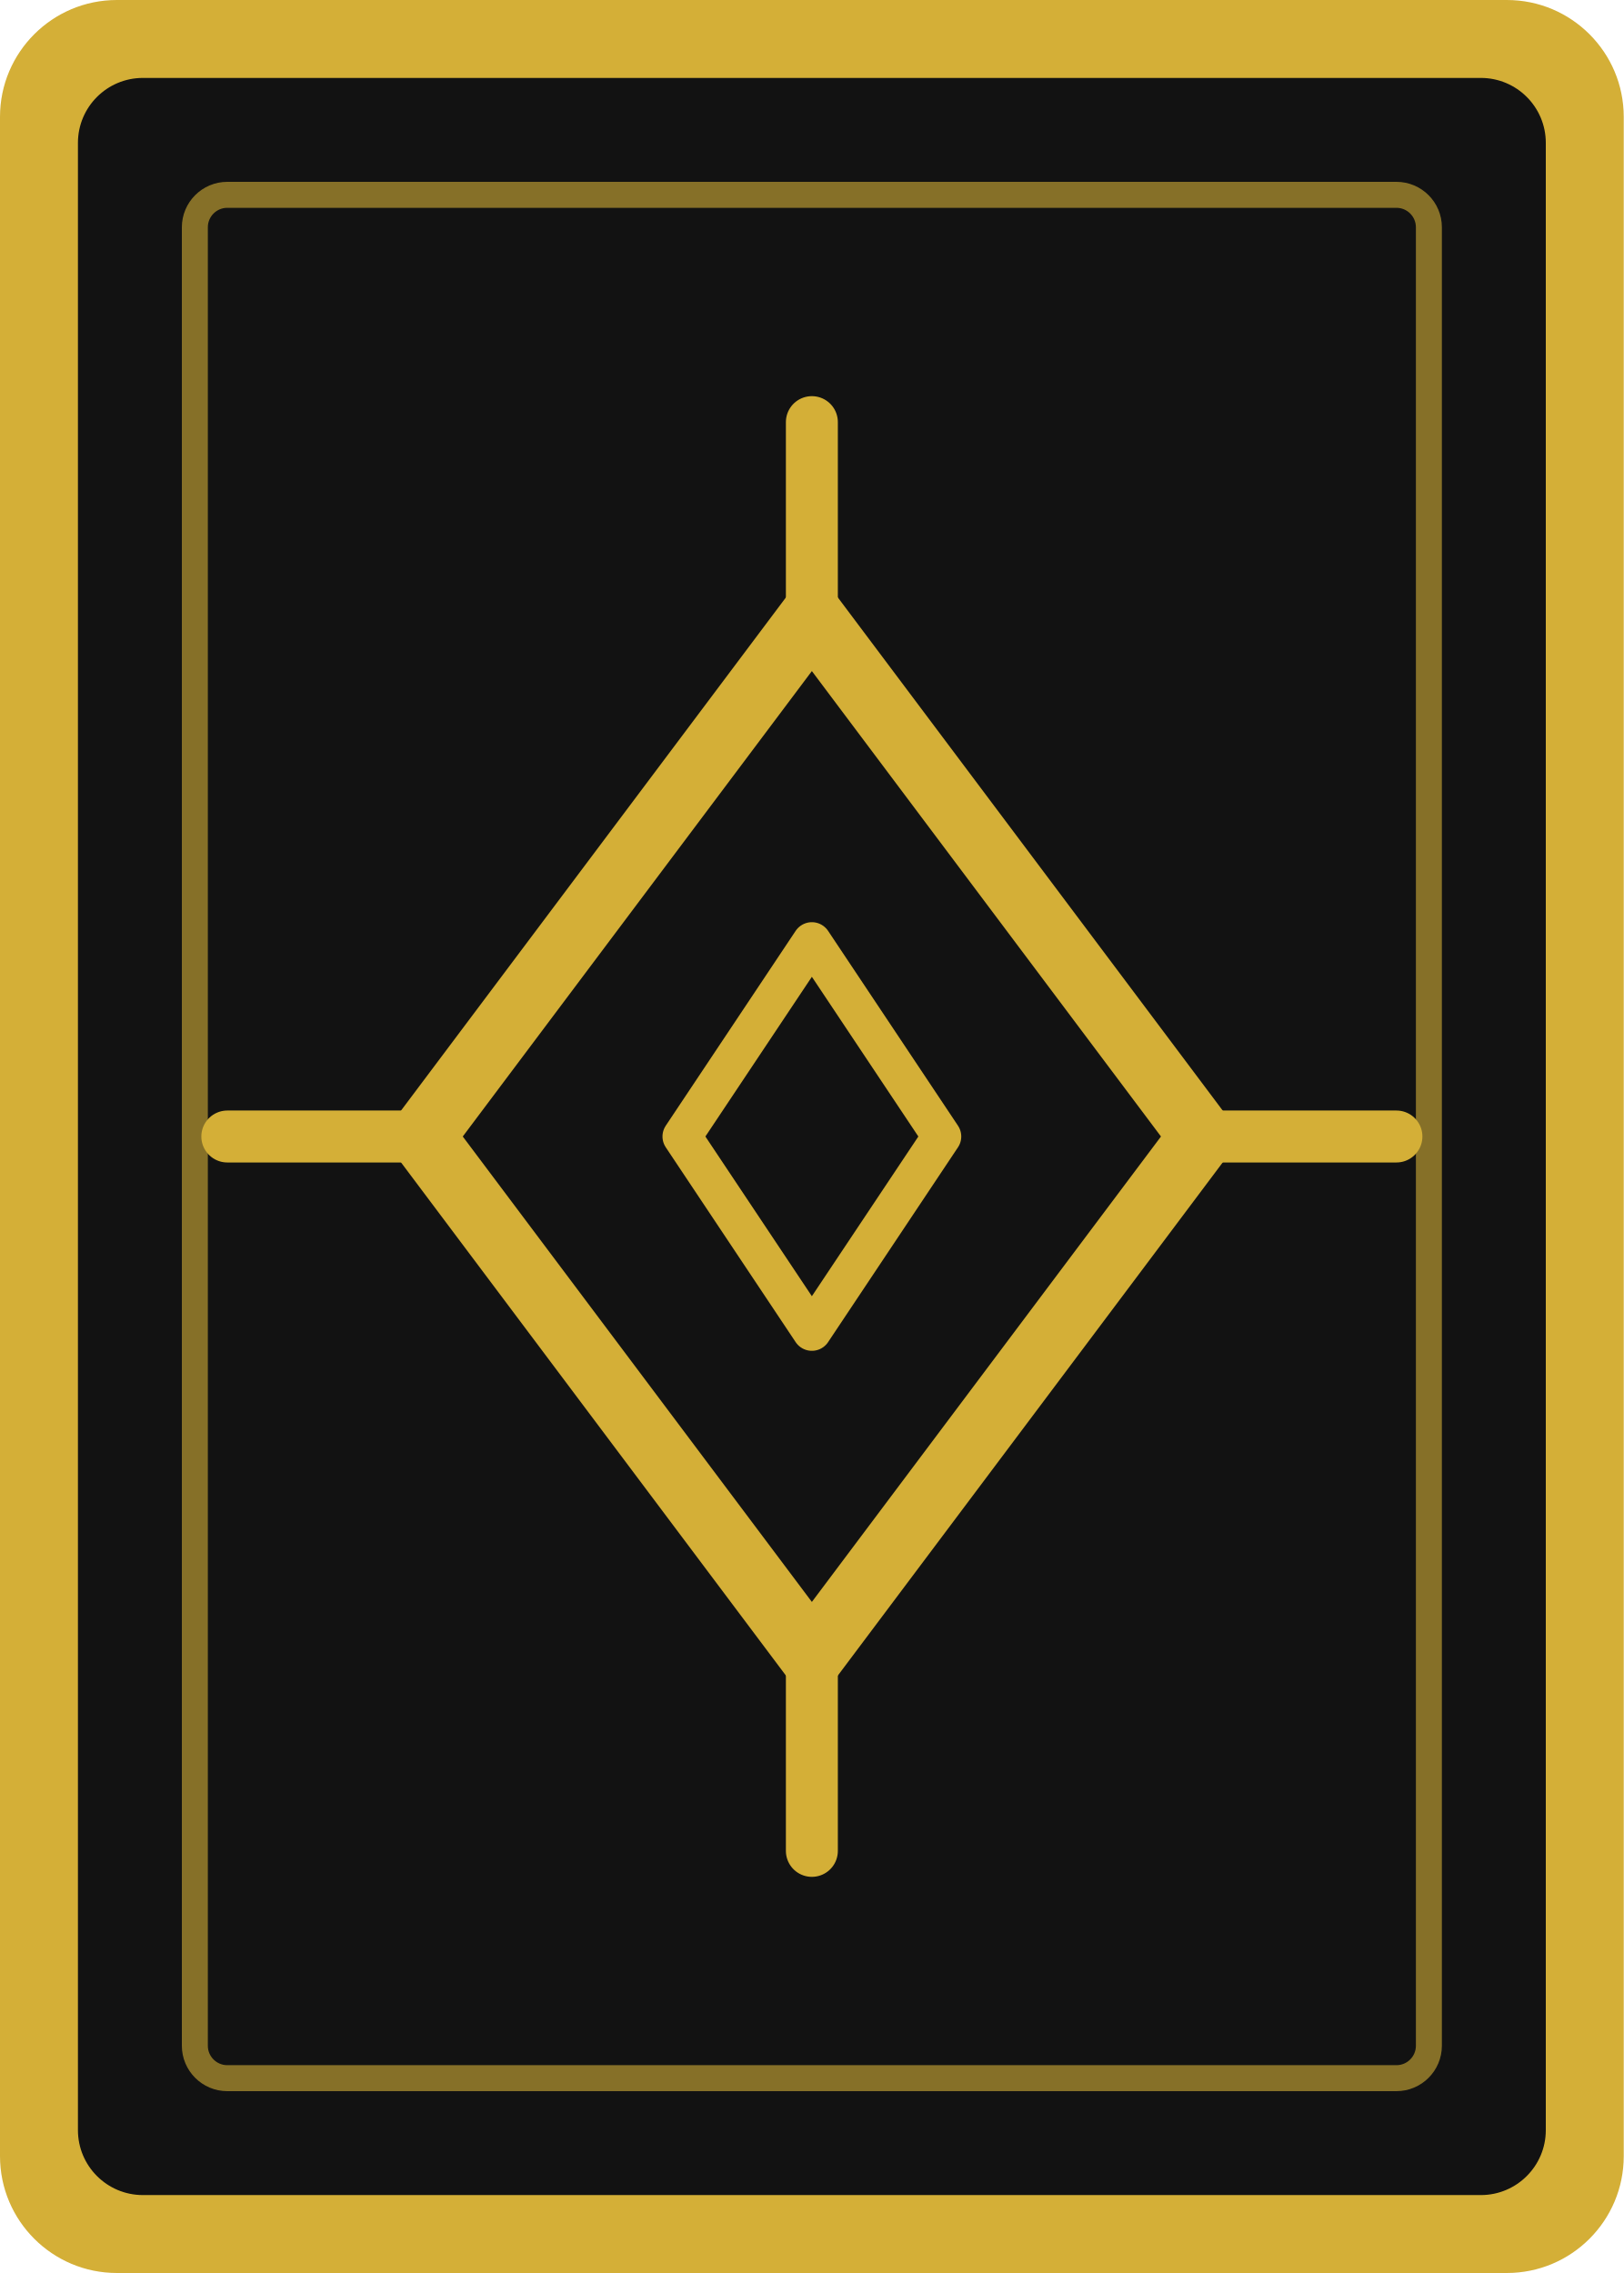
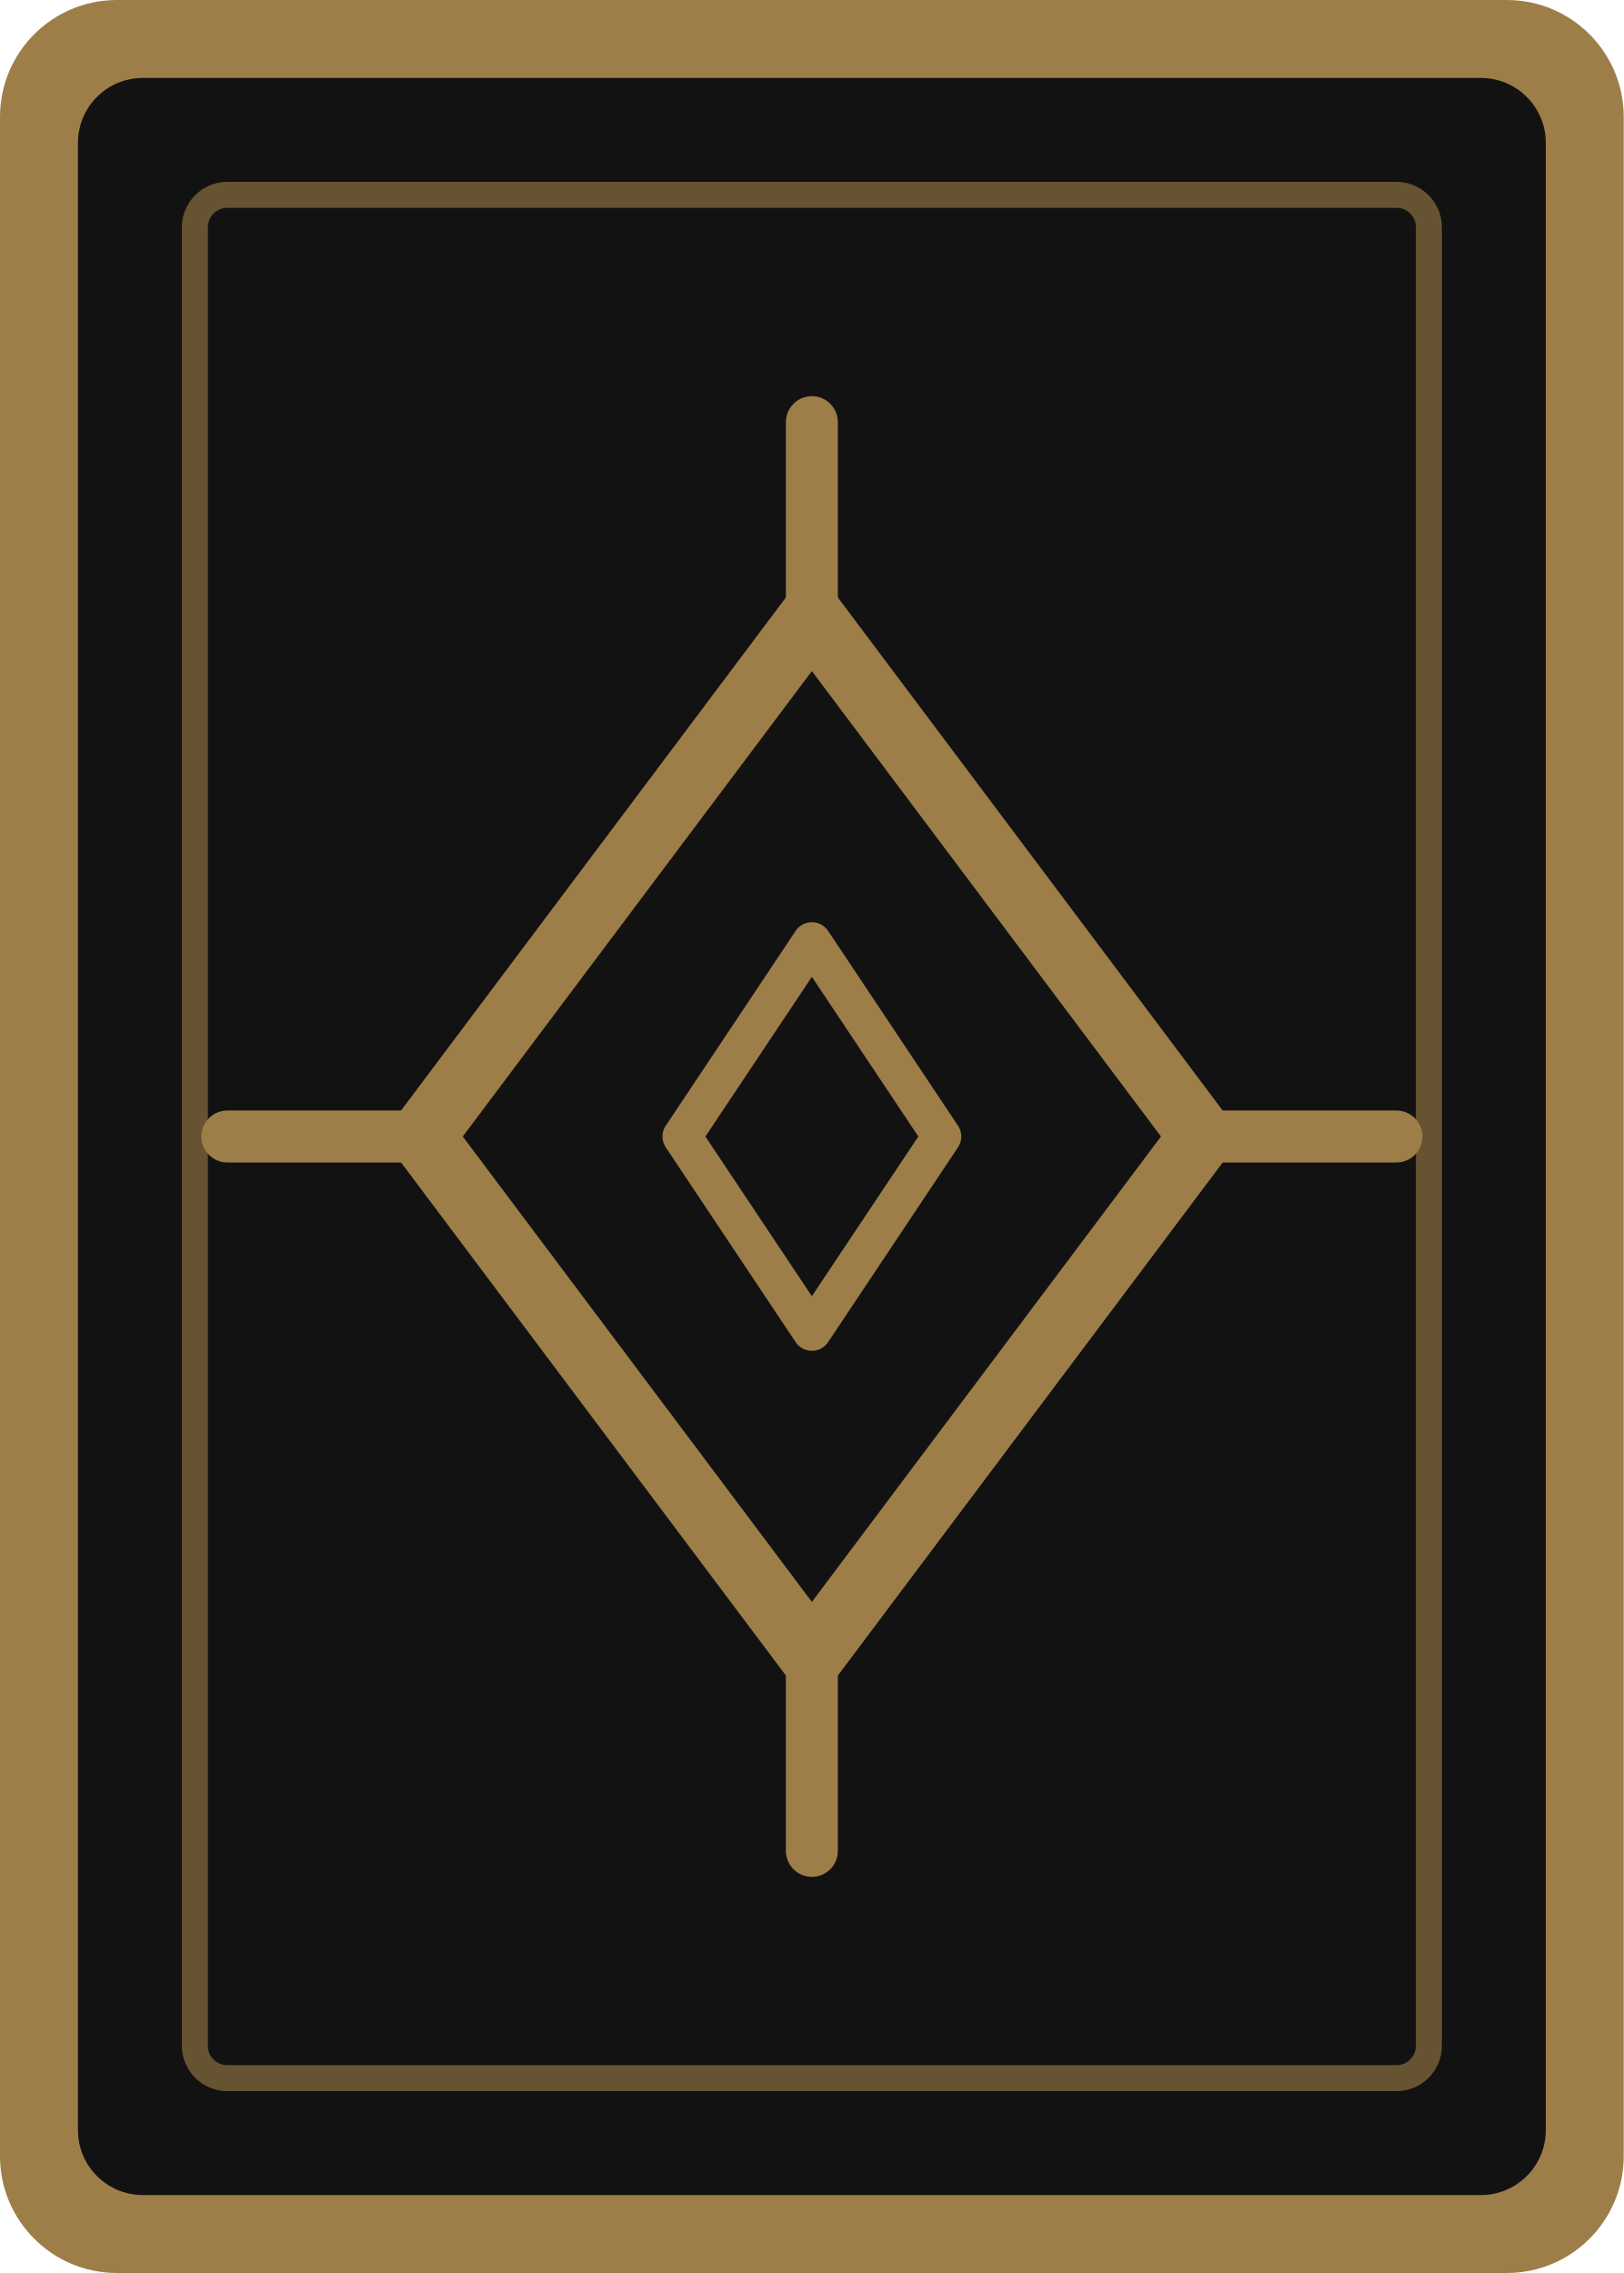
<svg xmlns="http://www.w3.org/2000/svg" viewBox="0 0 250 350" width="250" height="350">
-   <rect x="0" y="0" width="250" height="350" rx="18" fill="#D4AF37" />
+   <rect x="0" y="0" width="250" height="350" rx="18" fill="#9E7E48" />
  <rect x="12" y="12" width="226" height="326" rx="10" fill="#121212" />
-   <g transform="translate(125, 175)" fill="none" stroke="#D4AF37" stroke-width="10" stroke-linecap="round" stroke-linejoin="round">
+   <g transform="translate(125, 175)" fill="none" stroke="#9E7E48" stroke-width="10" stroke-linecap="round" stroke-linejoin="round">
    <path d="M0,-80 L60,0 L0,80 L-60,0 Z" />
    <path d="M0,-30 L20,0 L0,30 L-20,0 Z" stroke-width="6" />
    <path d="M0,-80 L0,-110 M0,80 L0,110 M60,0 L90,0 M-60,0 L-90,0" stroke-width="8" />
  </g>
-   <rect x="30" y="30" width="190" height="290" rx="5" fill="none" stroke="#D4AF37" stroke-width="4" opacity="0.6" />
+   <rect x="30" y="30" width="190" height="290" rx="5" fill="none" stroke="#9E7E48" stroke-width="4" opacity="0.6" />
</svg>
